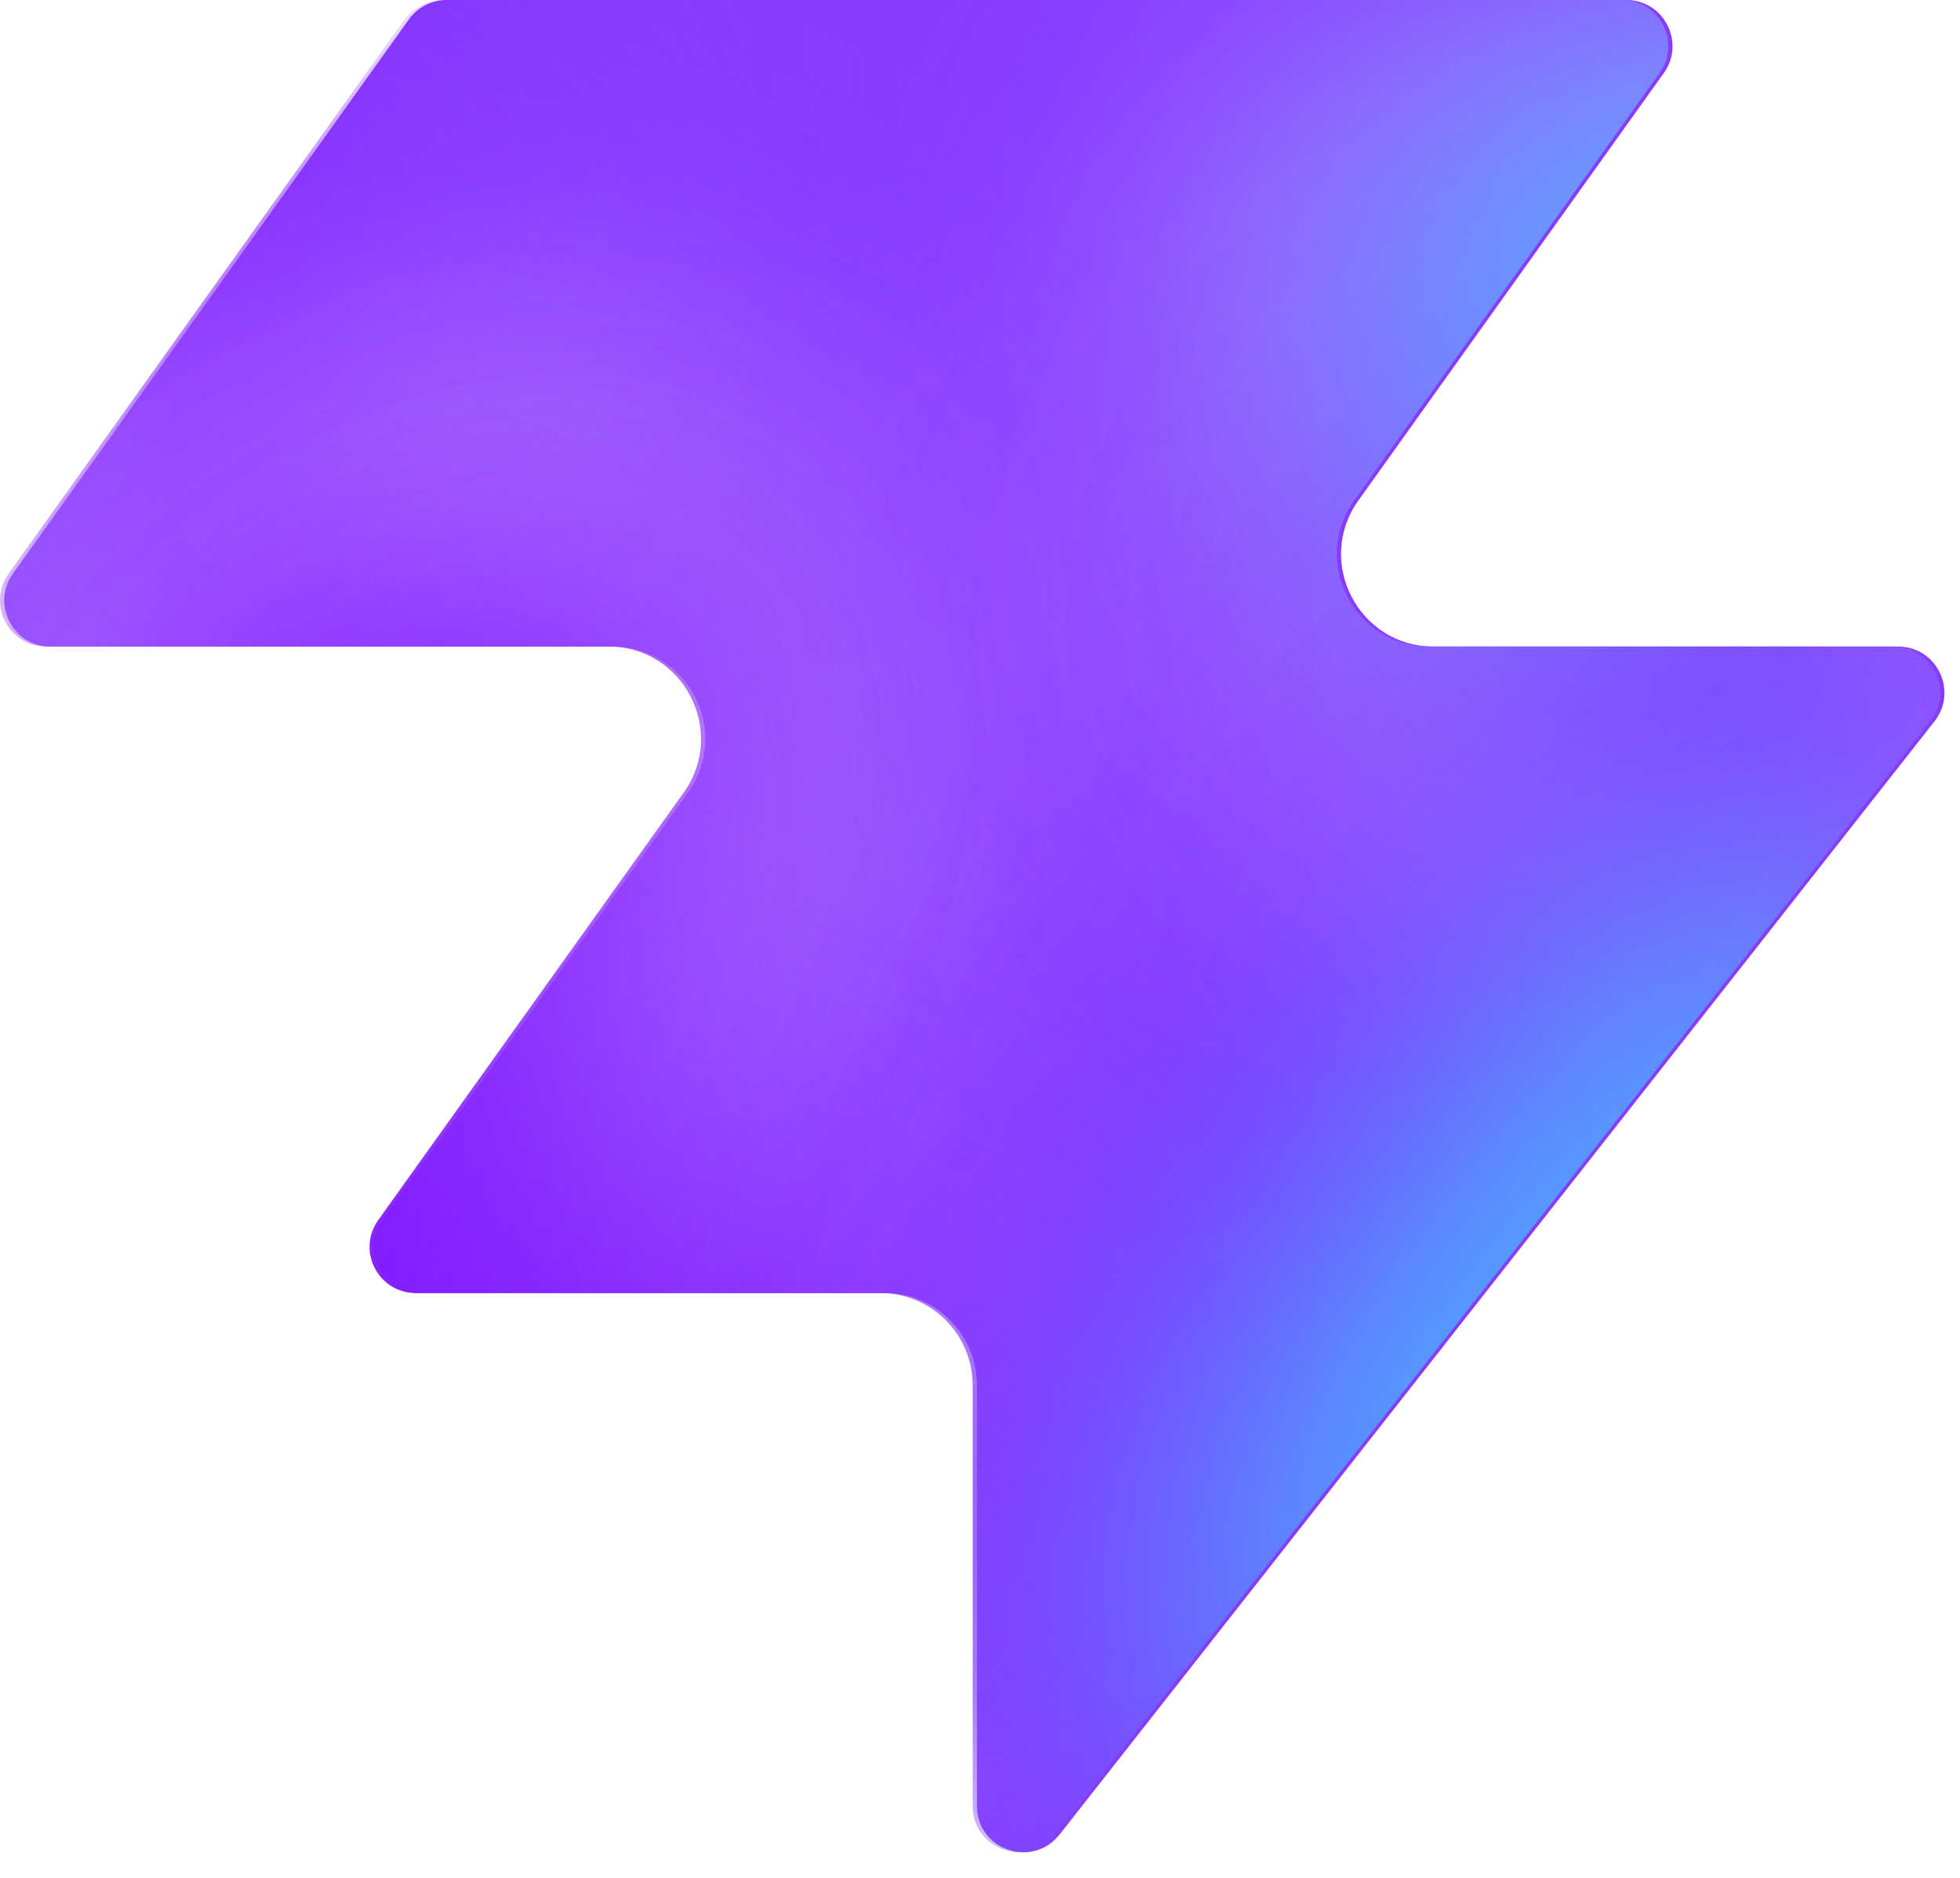
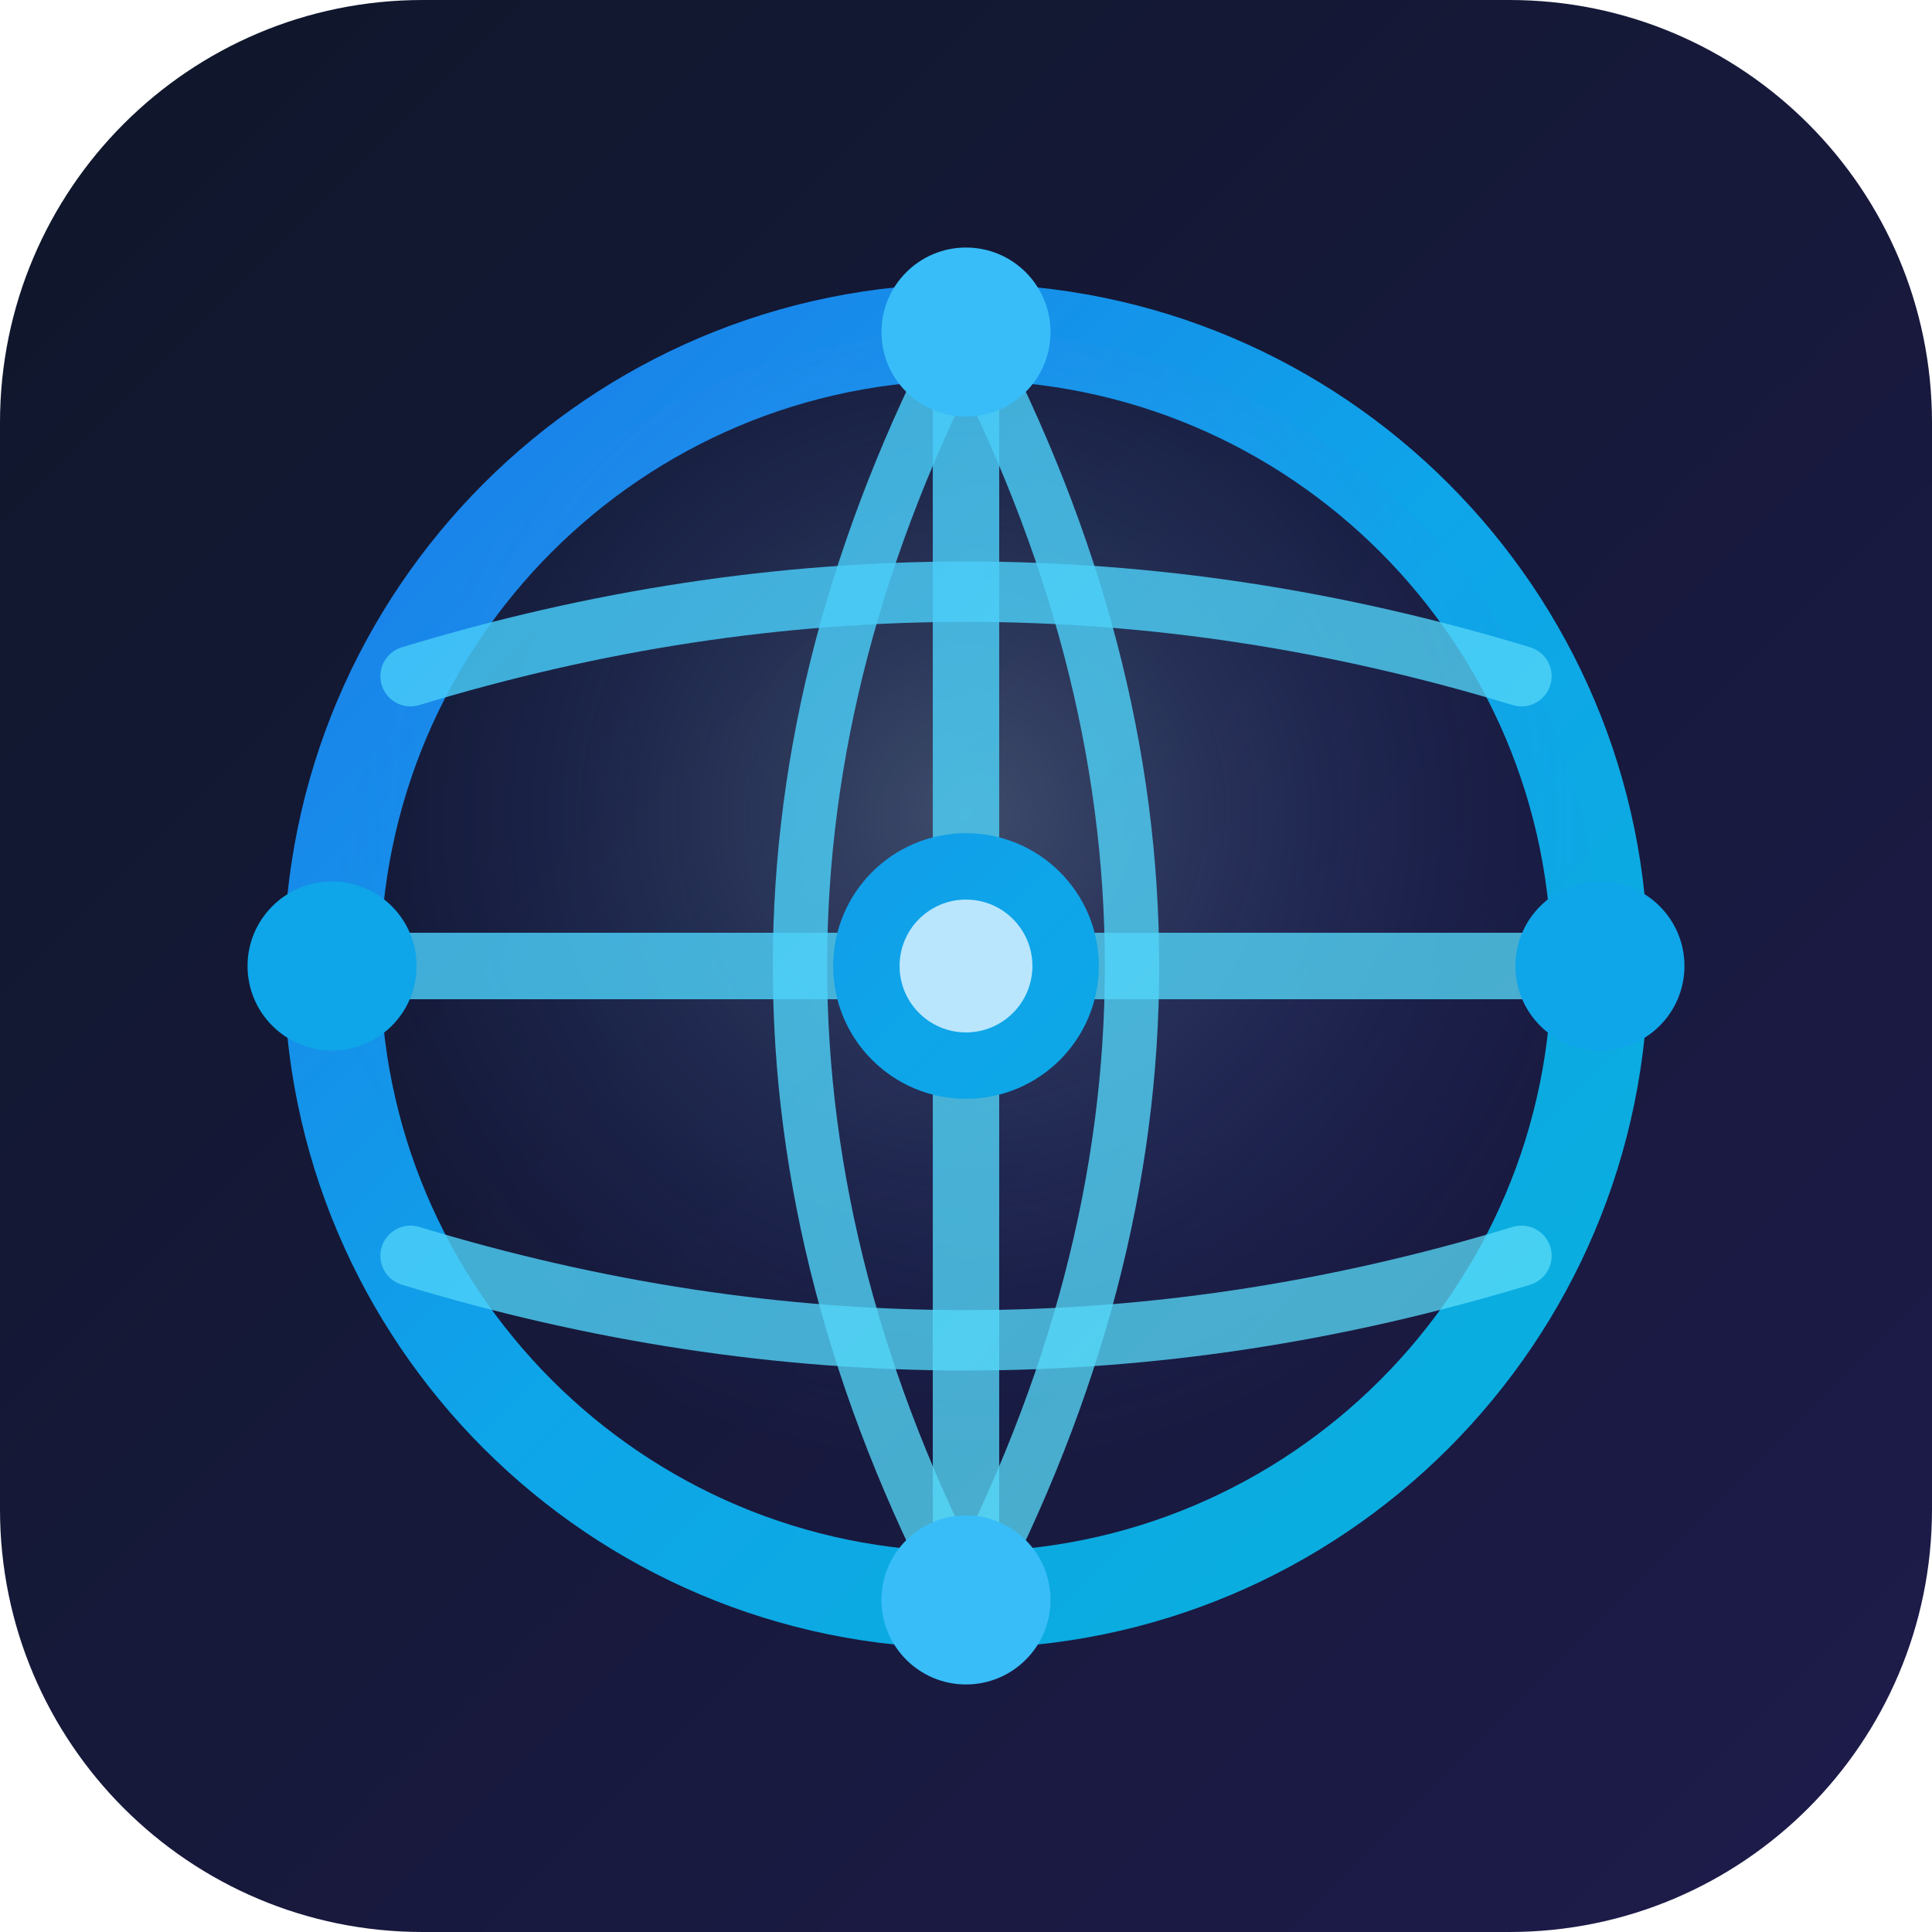
- <svg xmlns="http://www.w3.org/2000/svg" width="48" height="46" fill="none" viewBox="0 0 48 46">
-   <path fill="#863bff" d="M25.946 44.938c-.664.845-2.021.375-2.021-.698V33.937a2.26 2.26 0 0 0-2.262-2.262H10.287c-.92 0-1.456-1.04-.92-1.788l7.48-10.471c1.07-1.497 0-3.578-1.842-3.578H1.237c-.92 0-1.456-1.04-.92-1.788L10.013.474c.214-.297.556-.474.92-.474h28.894c.92 0 1.456 1.04.92 1.788l-7.48 10.471c-1.07 1.498 0 3.579 1.842 3.579h11.377c.943 0 1.473 1.088.89 1.83L25.947 44.94z" style="fill:#863bff;fill:color(display-p3 .525 .23 1);fill-opacity:1" />
-   <mask id="a" width="48" height="46" x="0" y="0" maskUnits="userSpaceOnUse" style="mask-type:alpha">
-     <path fill="#000" d="M25.842 44.938c-.664.844-2.021.375-2.021-.698V33.937a2.26 2.26 0 0 0-2.262-2.262H10.183c-.92 0-1.456-1.04-.92-1.788l7.48-10.471c1.07-1.498 0-3.579-1.842-3.579H1.133c-.92 0-1.456-1.04-.92-1.787L9.91.473c.214-.297.556-.474.92-.474h28.894c.92 0 1.456 1.04.92 1.788l-7.48 10.471c-1.07 1.498 0 3.578 1.842 3.578h11.377c.943 0 1.473 1.088.89 1.832L25.843 44.94z" style="fill:#000;fill-opacity:1" />
-   </mask>
-   <g mask="url(#a)">
-     <g filter="url(#b)">
-       <ellipse cx="5.508" cy="14.704" fill="#ede6ff" rx="5.508" ry="14.704" style="fill:#ede6ff;fill:color(display-p3 .927 .903 1);fill-opacity:1" transform="matrix(.00324 1 1 -.00324 -4.47 31.516)" />
-     </g>
-     <g filter="url(#c)">
-       <ellipse cx="10.399" cy="29.851" fill="#ede6ff" rx="10.399" ry="29.851" style="fill:#ede6ff;fill:color(display-p3 .927 .903 1);fill-opacity:1" transform="matrix(.00324 1 1 -.00324 -39.328 7.883)" />
-     </g>
-     <g filter="url(#d)">
-       <ellipse cx="5.508" cy="30.487" fill="#7e14ff" rx="5.508" ry="30.487" style="fill:#7e14ff;fill:color(display-p3 .492 .077 1);fill-opacity:1" transform="rotate(89.814 -25.913 -14.639)scale(1 -1)" />
-     </g>
-     <g filter="url(#e)">
-       <ellipse cx="5.508" cy="30.599" fill="#7e14ff" rx="5.508" ry="30.599" style="fill:#7e14ff;fill:color(display-p3 .492 .077 1);fill-opacity:1" transform="rotate(89.814 -32.644 -3.334)scale(1 -1)" />
-     </g>
-     <g filter="url(#f)">
-       <ellipse cx="5.508" cy="30.599" fill="#7e14ff" rx="5.508" ry="30.599" style="fill:#7e14ff;fill:color(display-p3 .492 .077 1);fill-opacity:1" transform="matrix(.00324 1 1 -.00324 -34.34 30.47)" />
-     </g>
-     <g filter="url(#g)">
-       <ellipse cx="14.072" cy="22.078" fill="#ede6ff" rx="14.072" ry="22.078" style="fill:#ede6ff;fill:color(display-p3 .927 .903 1);fill-opacity:1" transform="rotate(93.35 24.506 48.493)scale(-1 1)" />
-     </g>
-     <g filter="url(#h)">
-       <ellipse cx="3.47" cy="21.501" fill="#7e14ff" rx="3.47" ry="21.501" style="fill:#7e14ff;fill:color(display-p3 .492 .077 1);fill-opacity:1" transform="rotate(89.009 28.708 47.59)scale(-1 1)" />
-     </g>
-     <g filter="url(#i)">
-       <ellipse cx="3.47" cy="21.501" fill="#7e14ff" rx="3.47" ry="21.501" style="fill:#7e14ff;fill:color(display-p3 .492 .077 1);fill-opacity:1" transform="rotate(89.009 28.708 47.59)scale(-1 1)" />
-     </g>
-     <g filter="url(#j)">
-       <ellipse cx=".387" cy="8.972" fill="#7e14ff" rx="4.407" ry="29.108" style="fill:#7e14ff;fill:color(display-p3 .492 .077 1);fill-opacity:1" transform="rotate(39.51 .387 8.972)" />
-     </g>
-     <g filter="url(#k)">
-       <ellipse cx="47.523" cy="-6.092" fill="#7e14ff" rx="4.407" ry="29.108" style="fill:#7e14ff;fill:color(display-p3 .492 .077 1);fill-opacity:1" transform="rotate(37.892 47.523 -6.092)" />
-     </g>
-     <g filter="url(#l)">
-       <ellipse cx="41.412" cy="6.333" fill="#47bfff" rx="5.971" ry="9.665" style="fill:#47bfff;fill:color(display-p3 .28 .748 1);fill-opacity:1" transform="rotate(37.892 41.412 6.333)" />
-     </g>
-     <g filter="url(#m)">
-       <ellipse cx="-1.879" cy="38.332" fill="#7e14ff" rx="4.407" ry="29.108" style="fill:#7e14ff;fill:color(display-p3 .492 .077 1);fill-opacity:1" transform="rotate(37.892 -1.88 38.332)" />
-     </g>
-     <g filter="url(#n)">
-       <ellipse cx="-1.879" cy="38.332" fill="#7e14ff" rx="4.407" ry="29.108" style="fill:#7e14ff;fill:color(display-p3 .492 .077 1);fill-opacity:1" transform="rotate(37.892 -1.88 38.332)" />
-     </g>
-     <g filter="url(#o)">
-       <ellipse cx="35.651" cy="29.907" fill="#7e14ff" rx="4.407" ry="29.108" style="fill:#7e14ff;fill:color(display-p3 .492 .077 1);fill-opacity:1" transform="rotate(37.892 35.651 29.907)" />
-     </g>
-     <g filter="url(#p)">
-       <ellipse cx="38.418" cy="32.4" fill="#47bfff" rx="5.971" ry="15.297" style="fill:#47bfff;fill:color(display-p3 .28 .748 1);fill-opacity:1" transform="rotate(37.892 38.418 32.4)" />
-     </g>
-   </g>
+ <svg xmlns="http://www.w3.org/2000/svg" viewBox="0 0 32 32" fill="none">
  <defs>
-     <filter id="b" width="60.045" height="41.654" x="-19.77" y="16.149" color-interpolation-filters="sRGB" filterUnits="userSpaceOnUse">
-       <feFlood flood-opacity="0" result="BackgroundImageFix" />
-       <feBlend in="SourceGraphic" in2="BackgroundImageFix" result="shape" />
-       <feGaussianBlur result="effect1_foregroundBlur_2002_17158" stdDeviation="7.659" />
-     </filter>
-     <filter id="c" width="90.34" height="51.437" x="-54.613" y="-7.533" color-interpolation-filters="sRGB" filterUnits="userSpaceOnUse">
-       <feFlood flood-opacity="0" result="BackgroundImageFix" />
-       <feBlend in="SourceGraphic" in2="BackgroundImageFix" result="shape" />
-       <feGaussianBlur result="effect1_foregroundBlur_2002_17158" stdDeviation="7.659" />
-     </filter>
-     <filter id="d" width="79.355" height="29.4" x="-49.64" y="2.03" color-interpolation-filters="sRGB" filterUnits="userSpaceOnUse">
-       <feFlood flood-opacity="0" result="BackgroundImageFix" />
-       <feBlend in="SourceGraphic" in2="BackgroundImageFix" result="shape" />
-       <feGaussianBlur result="effect1_foregroundBlur_2002_17158" stdDeviation="4.596" />
-     </filter>
-     <filter id="e" width="79.579" height="29.4" x="-45.045" y="20.029" color-interpolation-filters="sRGB" filterUnits="userSpaceOnUse">
-       <feFlood flood-opacity="0" result="BackgroundImageFix" />
-       <feBlend in="SourceGraphic" in2="BackgroundImageFix" result="shape" />
-       <feGaussianBlur result="effect1_foregroundBlur_2002_17158" stdDeviation="4.596" />
-     </filter>
-     <filter id="f" width="79.579" height="29.4" x="-43.513" y="21.178" color-interpolation-filters="sRGB" filterUnits="userSpaceOnUse">
-       <feFlood flood-opacity="0" result="BackgroundImageFix" />
-       <feBlend in="SourceGraphic" in2="BackgroundImageFix" result="shape" />
-       <feGaussianBlur result="effect1_foregroundBlur_2002_17158" stdDeviation="4.596" />
-     </filter>
-     <filter id="g" width="74.749" height="58.852" x="15.756" y="-17.901" color-interpolation-filters="sRGB" filterUnits="userSpaceOnUse">
-       <feFlood flood-opacity="0" result="BackgroundImageFix" />
-       <feBlend in="SourceGraphic" in2="BackgroundImageFix" result="shape" />
-       <feGaussianBlur result="effect1_foregroundBlur_2002_17158" stdDeviation="7.659" />
-     </filter>
-     <filter id="h" width="61.377" height="25.362" x="23.548" y="2.284" color-interpolation-filters="sRGB" filterUnits="userSpaceOnUse">
-       <feFlood flood-opacity="0" result="BackgroundImageFix" />
-       <feBlend in="SourceGraphic" in2="BackgroundImageFix" result="shape" />
-       <feGaussianBlur result="effect1_foregroundBlur_2002_17158" stdDeviation="4.596" />
-     </filter>
-     <filter id="i" width="61.377" height="25.362" x="23.548" y="2.284" color-interpolation-filters="sRGB" filterUnits="userSpaceOnUse">
-       <feFlood flood-opacity="0" result="BackgroundImageFix" />
-       <feBlend in="SourceGraphic" in2="BackgroundImageFix" result="shape" />
-       <feGaussianBlur result="effect1_foregroundBlur_2002_17158" stdDeviation="4.596" />
-     </filter>
-     <filter id="j" width="56.045" height="63.649" x="-27.636" y="-22.853" color-interpolation-filters="sRGB" filterUnits="userSpaceOnUse">
-       <feFlood flood-opacity="0" result="BackgroundImageFix" />
-       <feBlend in="SourceGraphic" in2="BackgroundImageFix" result="shape" />
-       <feGaussianBlur result="effect1_foregroundBlur_2002_17158" stdDeviation="4.596" />
-     </filter>
-     <filter id="k" width="54.814" height="64.646" x="20.116" y="-38.415" color-interpolation-filters="sRGB" filterUnits="userSpaceOnUse">
-       <feFlood flood-opacity="0" result="BackgroundImageFix" />
-       <feBlend in="SourceGraphic" in2="BackgroundImageFix" result="shape" />
-       <feGaussianBlur result="effect1_foregroundBlur_2002_17158" stdDeviation="4.596" />
-     </filter>
-     <filter id="l" width="33.541" height="35.313" x="24.641" y="-11.323" color-interpolation-filters="sRGB" filterUnits="userSpaceOnUse">
-       <feFlood flood-opacity="0" result="BackgroundImageFix" />
-       <feBlend in="SourceGraphic" in2="BackgroundImageFix" result="shape" />
-       <feGaussianBlur result="effect1_foregroundBlur_2002_17158" stdDeviation="4.596" />
-     </filter>
-     <filter id="m" width="54.814" height="64.646" x="-29.286" y="6.009" color-interpolation-filters="sRGB" filterUnits="userSpaceOnUse">
-       <feFlood flood-opacity="0" result="BackgroundImageFix" />
-       <feBlend in="SourceGraphic" in2="BackgroundImageFix" result="shape" />
-       <feGaussianBlur result="effect1_foregroundBlur_2002_17158" stdDeviation="4.596" />
-     </filter>
-     <filter id="n" width="54.814" height="64.646" x="-29.286" y="6.009" color-interpolation-filters="sRGB" filterUnits="userSpaceOnUse">
-       <feFlood flood-opacity="0" result="BackgroundImageFix" />
-       <feBlend in="SourceGraphic" in2="BackgroundImageFix" result="shape" />
-       <feGaussianBlur result="effect1_foregroundBlur_2002_17158" stdDeviation="4.596" />
-     </filter>
-     <filter id="o" width="54.814" height="64.646" x="8.244" y="-2.416" color-interpolation-filters="sRGB" filterUnits="userSpaceOnUse">
-       <feFlood flood-opacity="0" result="BackgroundImageFix" />
-       <feBlend in="SourceGraphic" in2="BackgroundImageFix" result="shape" />
-       <feGaussianBlur result="effect1_foregroundBlur_2002_17158" stdDeviation="4.596" />
-     </filter>
-     <filter id="p" width="39.409" height="43.623" x="18.713" y="10.588" color-interpolation-filters="sRGB" filterUnits="userSpaceOnUse">
-       <feFlood flood-opacity="0" result="BackgroundImageFix" />
-       <feBlend in="SourceGraphic" in2="BackgroundImageFix" result="shape" />
-       <feGaussianBlur result="effect1_foregroundBlur_2002_17158" stdDeviation="4.596" />
-     </filter>
+     <linearGradient id="globe" x1="0" y1="0" x2="32" y2="32" gradientUnits="userSpaceOnUse">
+       <stop offset="0%" stop-color="#2563EB" />
+       <stop offset="50%" stop-color="#0EA5E9" />
+       <stop offset="100%" stop-color="#06B6D4" />
+     </linearGradient>
+     <linearGradient id="arc" x1="0" y1="0" x2="32" y2="32" gradientUnits="userSpaceOnUse">
+       <stop offset="0%" stop-color="#38BDF8" stop-opacity="0.9" />
+       <stop offset="100%" stop-color="#67E8F9" stop-opacity="0.7" />
+     </linearGradient>
+     <radialGradient id="glow" cx="50%" cy="38%" r="52%">
+       <stop offset="0%" stop-color="#BAE6FD" stop-opacity="0.25" />
+       <stop offset="100%" stop-color="#2563EB" stop-opacity="0" />
+     </radialGradient>
+     <linearGradient id="bg" x1="0" y1="0" x2="32" y2="32" gradientUnits="userSpaceOnUse">
+       <stop offset="0%" stop-color="#0F172A" />
+       <stop offset="100%" stop-color="#1E1B4B" />
+     </linearGradient>
  </defs>
+   <rect width="32" height="32" rx="7" fill="url(#bg)" />
+   <circle cx="16" cy="16" r="10.5" stroke="url(#globe)" stroke-width="1.6" fill="none" />
+   <circle cx="16" cy="16" r="10.5" fill="url(#glow)" />
+   <line x1="5.5" y1="16" x2="26.5" y2="16" stroke="url(#arc)" stroke-width="1.1" stroke-linecap="round" />
+   <line x1="16" y1="5.5" x2="16" y2="26.5" stroke="url(#arc)" stroke-width="1.1" stroke-linecap="round" />
+   <path d="M 6.8 11.2 Q 16 8.4 25.2 11.2" stroke="url(#arc)" stroke-width="1" fill="none" stroke-linecap="round" />
+   <path d="M 6.8 20.8 Q 16 23.6 25.2 20.8" stroke="url(#arc)" stroke-width="1" fill="none" stroke-linecap="round" />
+   <path d="M 16 5.5 Q 10.5 16 16 26.5" stroke="url(#arc)" stroke-width="0.9" fill="none" stroke-linecap="round" />
+   <path d="M 16 5.5 Q 21.5 16 16 26.5" stroke="url(#arc)" stroke-width="0.9" fill="none" stroke-linecap="round" />
+   <circle cx="16" cy="5.5" r="1.4" fill="#38BDF8" />
+   <circle cx="26.5" cy="16" r="1.4" fill="#0EA5E9" />
+   <circle cx="16" cy="26.5" r="1.4" fill="#38BDF8" />
+   <circle cx="5.5" cy="16" r="1.4" fill="#0EA5E9" />
+   <circle cx="16" cy="16" r="2.2" fill="url(#globe)" />
+   <circle cx="16" cy="16" r="1.1" fill="#BAE6FD" />
</svg>
